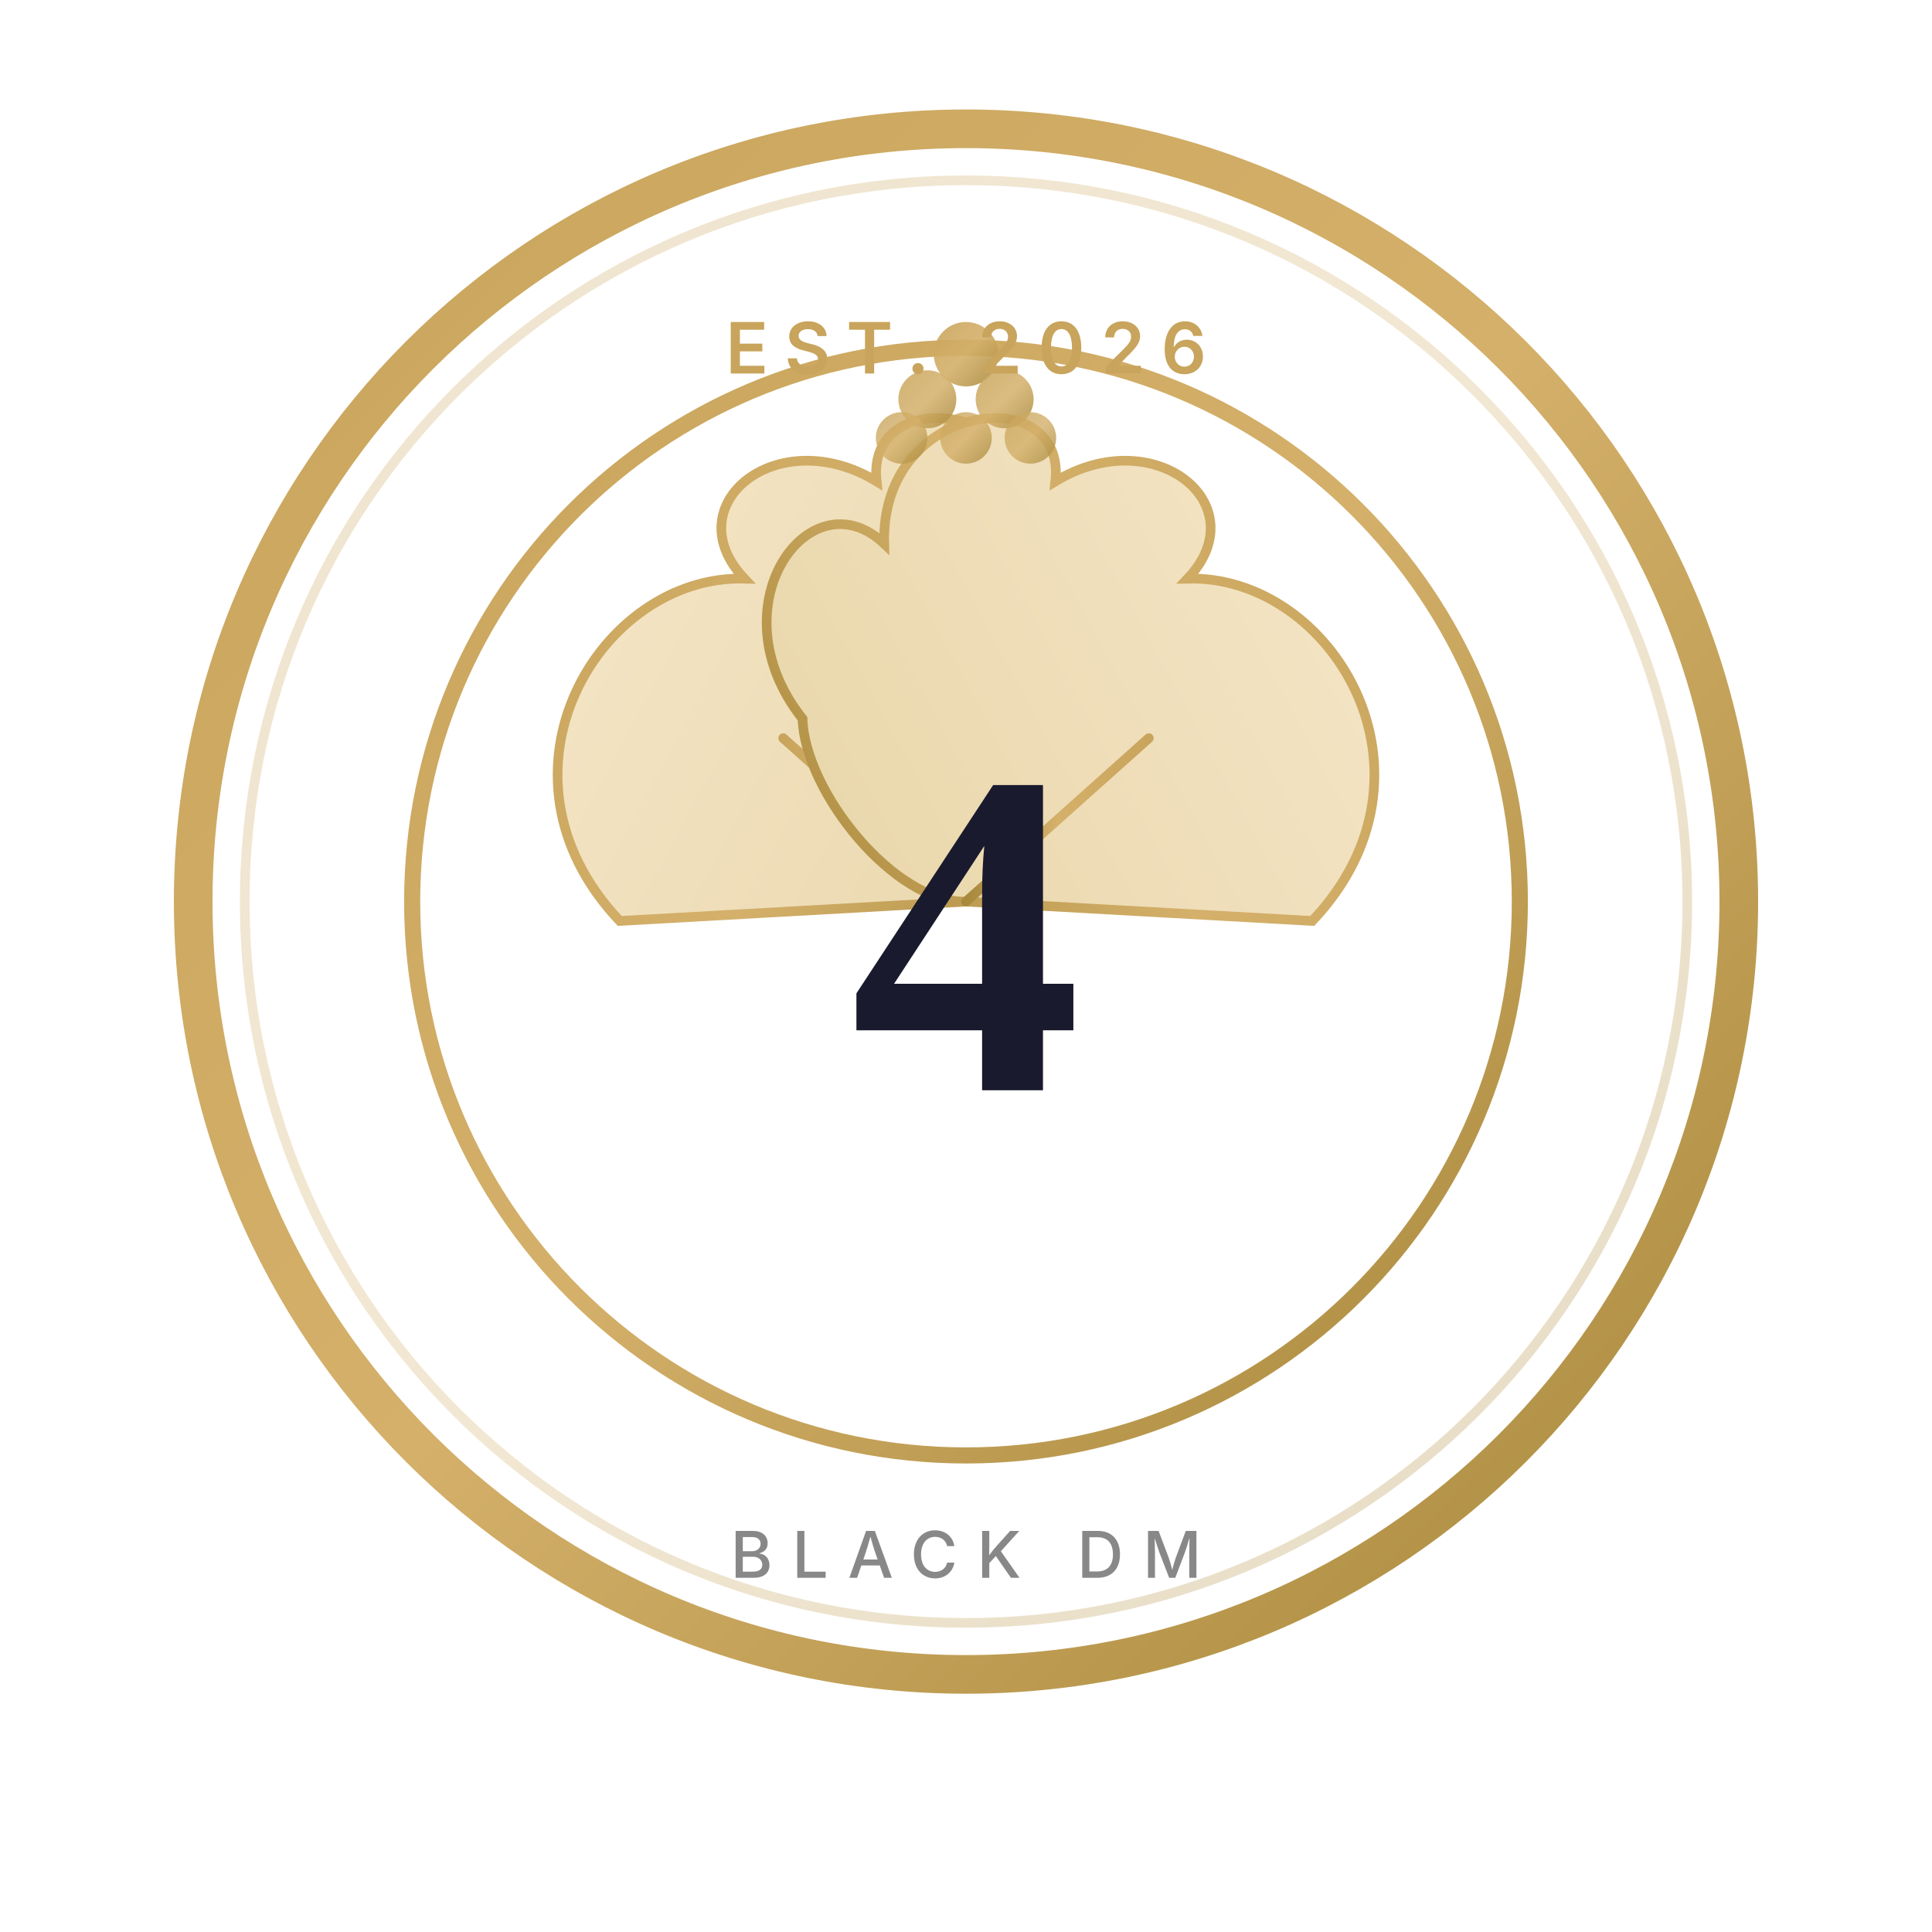
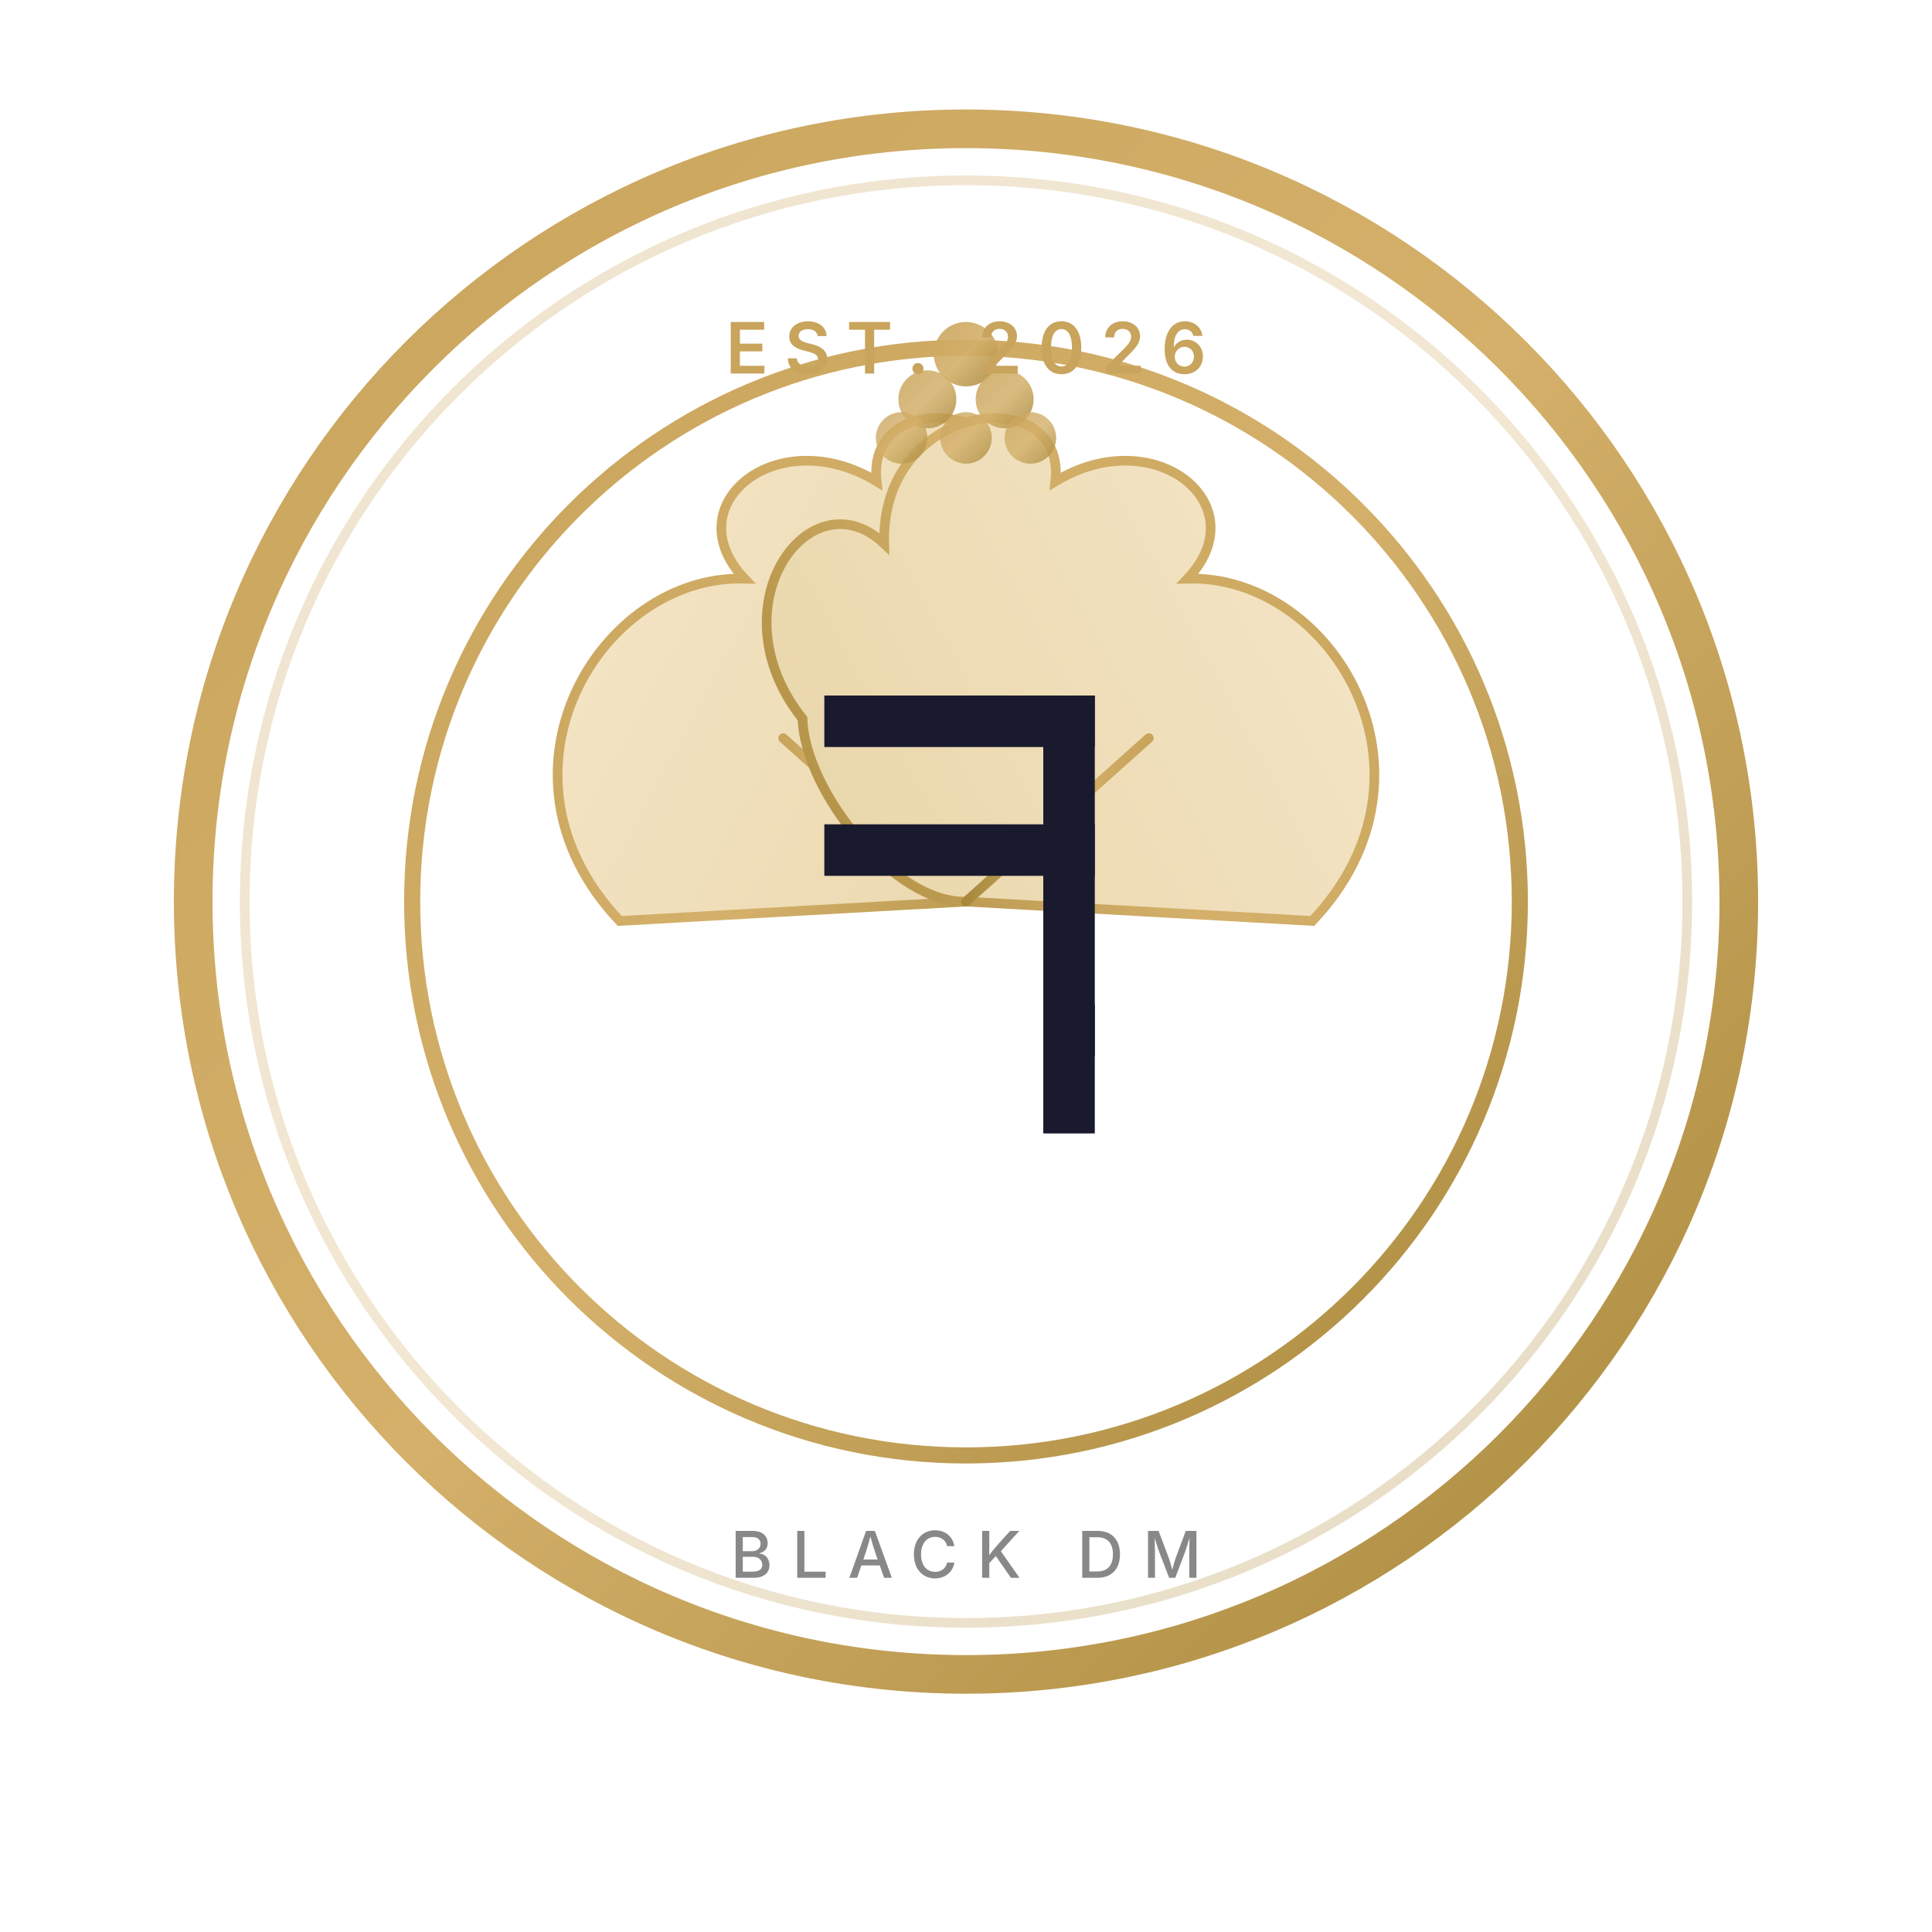
<svg xmlns="http://www.w3.org/2000/svg" viewBox="0 0 300 300" width="300" height="300">
  <defs>
    <linearGradient id="g" x1="0%" y1="0%" x2="100%" y2="100%">
      <stop offset="0%" style="stop-color:#c8a45c" />
      <stop offset="50%" style="stop-color:#d4b06a" />
      <stop offset="100%" style="stop-color:#a8893c" />
    </linearGradient>
    <linearGradient id="g2" x1="0%" y1="0%" x2="100%" y2="100%">
      <stop offset="0%" style="stop-color:#f5e6c8" />
      <stop offset="100%" style="stop-color:#e8d5a8" />
    </linearGradient>
  </defs>
  <circle cx="150" cy="140" r="120" fill="none" stroke="url(#g)" stroke-width="6" />
  <circle cx="150" cy="140" r="112" fill="none" stroke="url(#g)" stroke-width="1.5" opacity=".3" />
  <circle cx="150" cy="140" r="86" fill="none" stroke="url(#g)" stroke-width="2.5" />
  <g transform="translate(150,140) rotate(-25)">
    <path d="M-50,-20 C-60,-50 -30,-70 -10,-60 C-15,-75 5,-80 15,-65 C20,-80 45,-65 35,-45 C50,-50 55,-25 35,-15 C30,-5 10,5 0,0 Z" fill="url(#g2)" stroke="url(#g)" stroke-width="1.5" />
    <line x1="0" y1="0" x2="-15" y2="-35" stroke="url(#g)" stroke-width="1.5" stroke-linecap="round" />
  </g>
  <g transform="translate(150,140) rotate(25) scale(-1,1)">
    <path d="M-50,-20 C-60,-50 -30,-70 -10,-60 C-15,-75 5,-80 15,-65 C20,-80 45,-65 35,-45 C50,-50 55,-25 35,-15 C30,-5 10,5 0,0 Z" fill="url(#g2)" stroke="url(#g)" stroke-width="1.5" />
    <line x1="0" y1="0" x2="-15" y2="-35" stroke="url(#g)" stroke-width="1.5" stroke-linecap="round" />
  </g>
  <g transform="translate(150,140)">
    <circle cx="0" cy="-85" r="5" fill="url(#g)" opacity=".9" />
    <circle cx="-6" cy="-78" r="4.5" fill="url(#g)" opacity=".85" />
    <circle cx="6" cy="-78" r="4.5" fill="url(#g)" opacity=".85" />
    <circle cx="-10" cy="-72" r="4" fill="url(#g)" opacity=".8" />
    <circle cx="10" cy="-72" r="4" fill="url(#g)" opacity=".8" />
    <circle cx="0" cy="-72" r="4" fill="url(#g)" opacity=".8" />
  </g>
-   <text x="150" y="145" font-family="'Times New Roman','Georgia',serif" font-size="72" font-weight="700" fill="#1a1a2e" text-anchor="middle" dominant-baseline="central">4</text>
+   <g transform="translate(150,140)">
+     <line x1="-18" y1="-28" x2="16" y2="-28" stroke="#1a1a2e" stroke-width="8" stroke-linecap="square" />
+     <line x1="16" y1="-28" x2="16" y2="20" stroke="#1a1a2e" stroke-width="8" stroke-linecap="square" />
+     <line x1="16" y1="20" x2="16" y2="32" stroke="#1a1a2e" stroke-width="8" stroke-linecap="square" />
+     <line x1="-18" y1="-8" x2="16" y2="-8" stroke="#1a1a2e" stroke-width="8" stroke-linecap="square" />
+   </g>
  <text x="150" y="58" font-family="'Inter','Helvetica Neue',sans-serif" font-size="11" font-weight="600" fill="#c8a45c" text-anchor="middle" letter-spacing="2.5">EST. 2026</text>
  <text x="150" y="245" font-family="'Inter','Helvetica Neue',sans-serif" font-size="10" font-weight="500" fill="#888" text-anchor="middle" letter-spacing="3">BLACK DM</text>
</svg>
